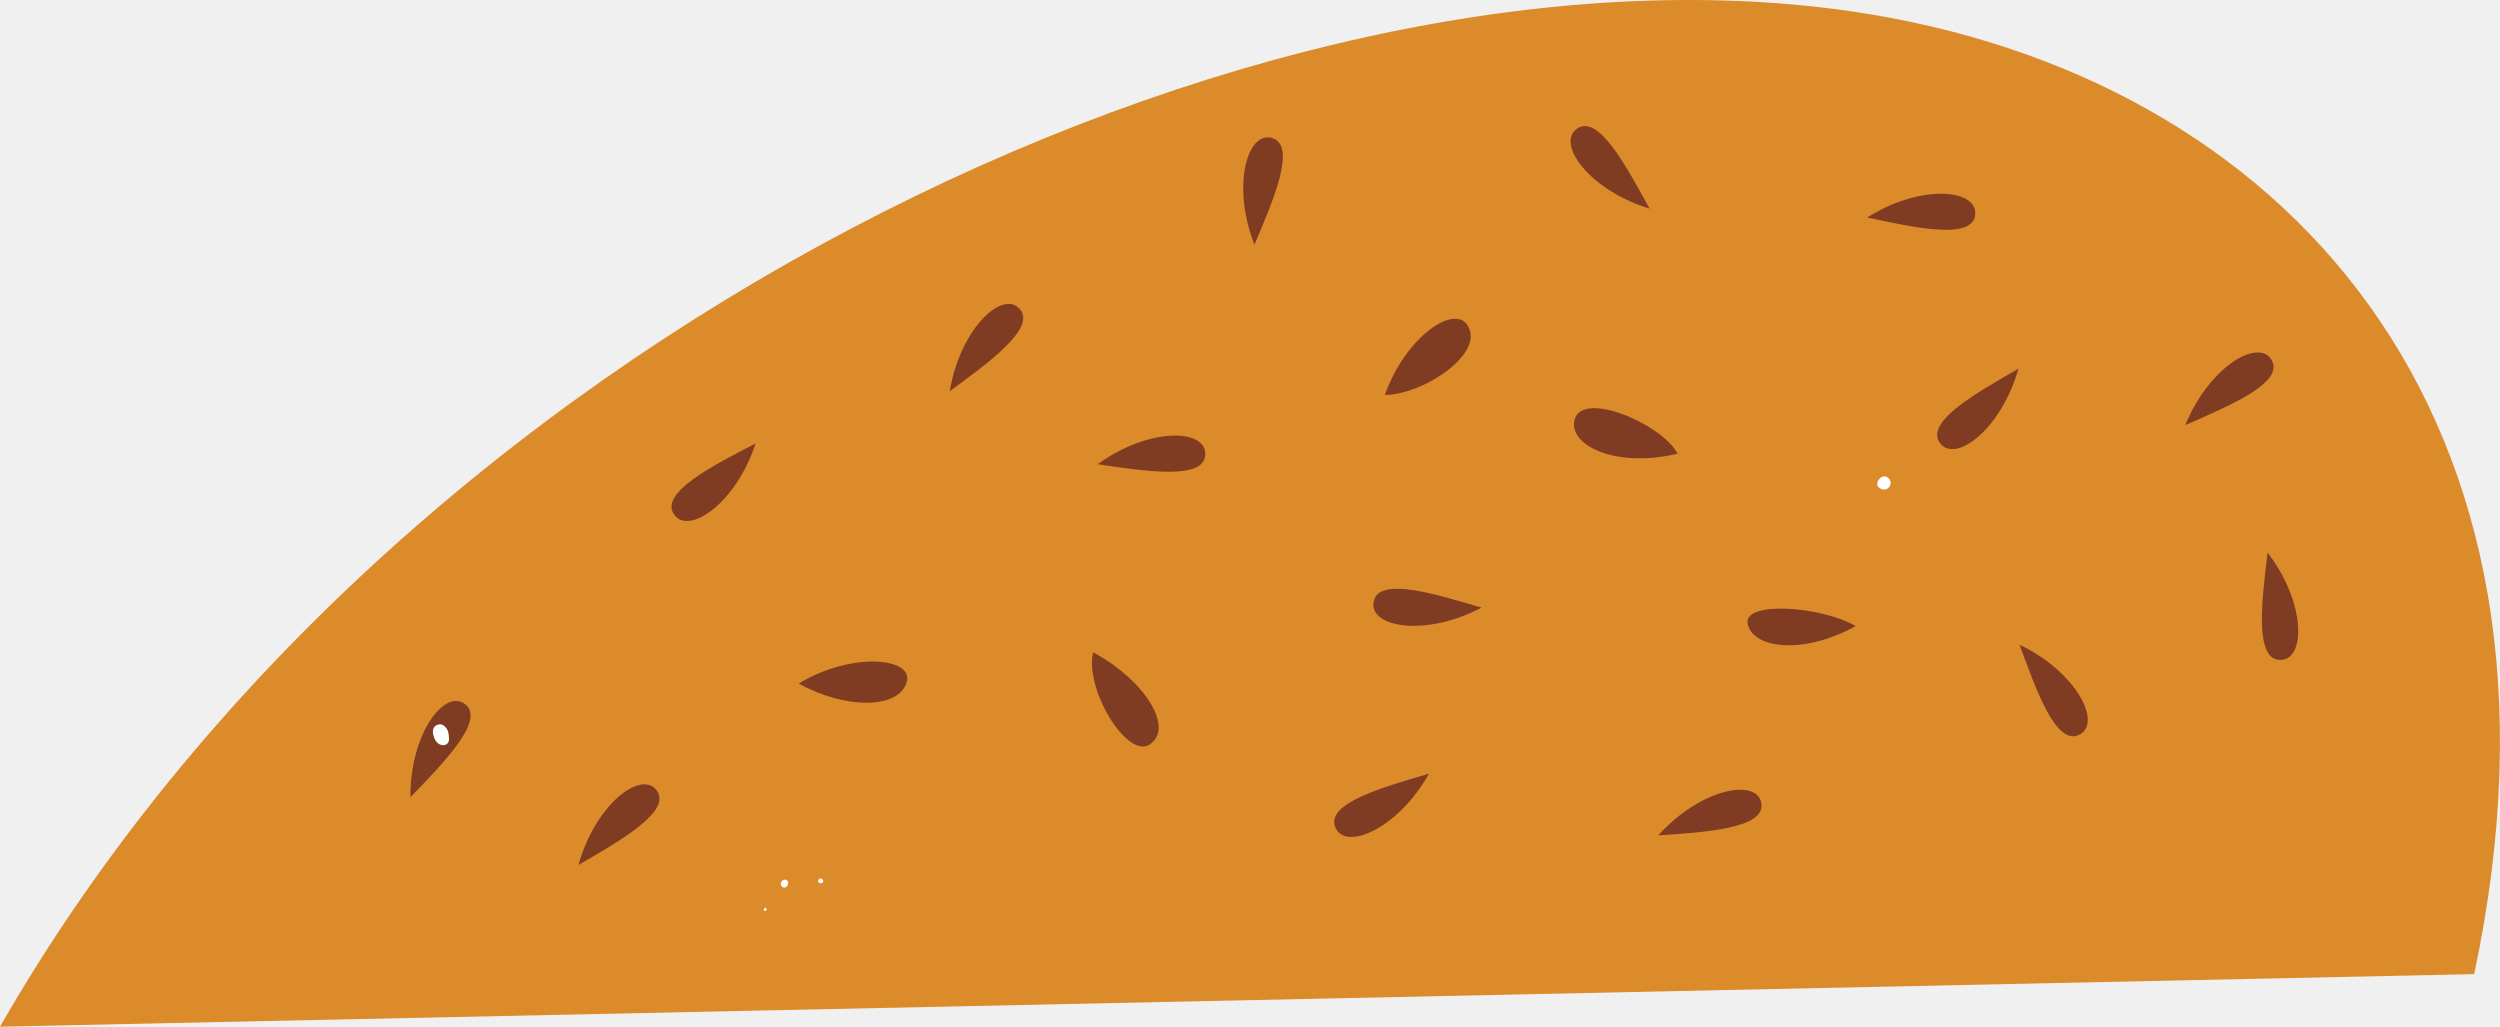
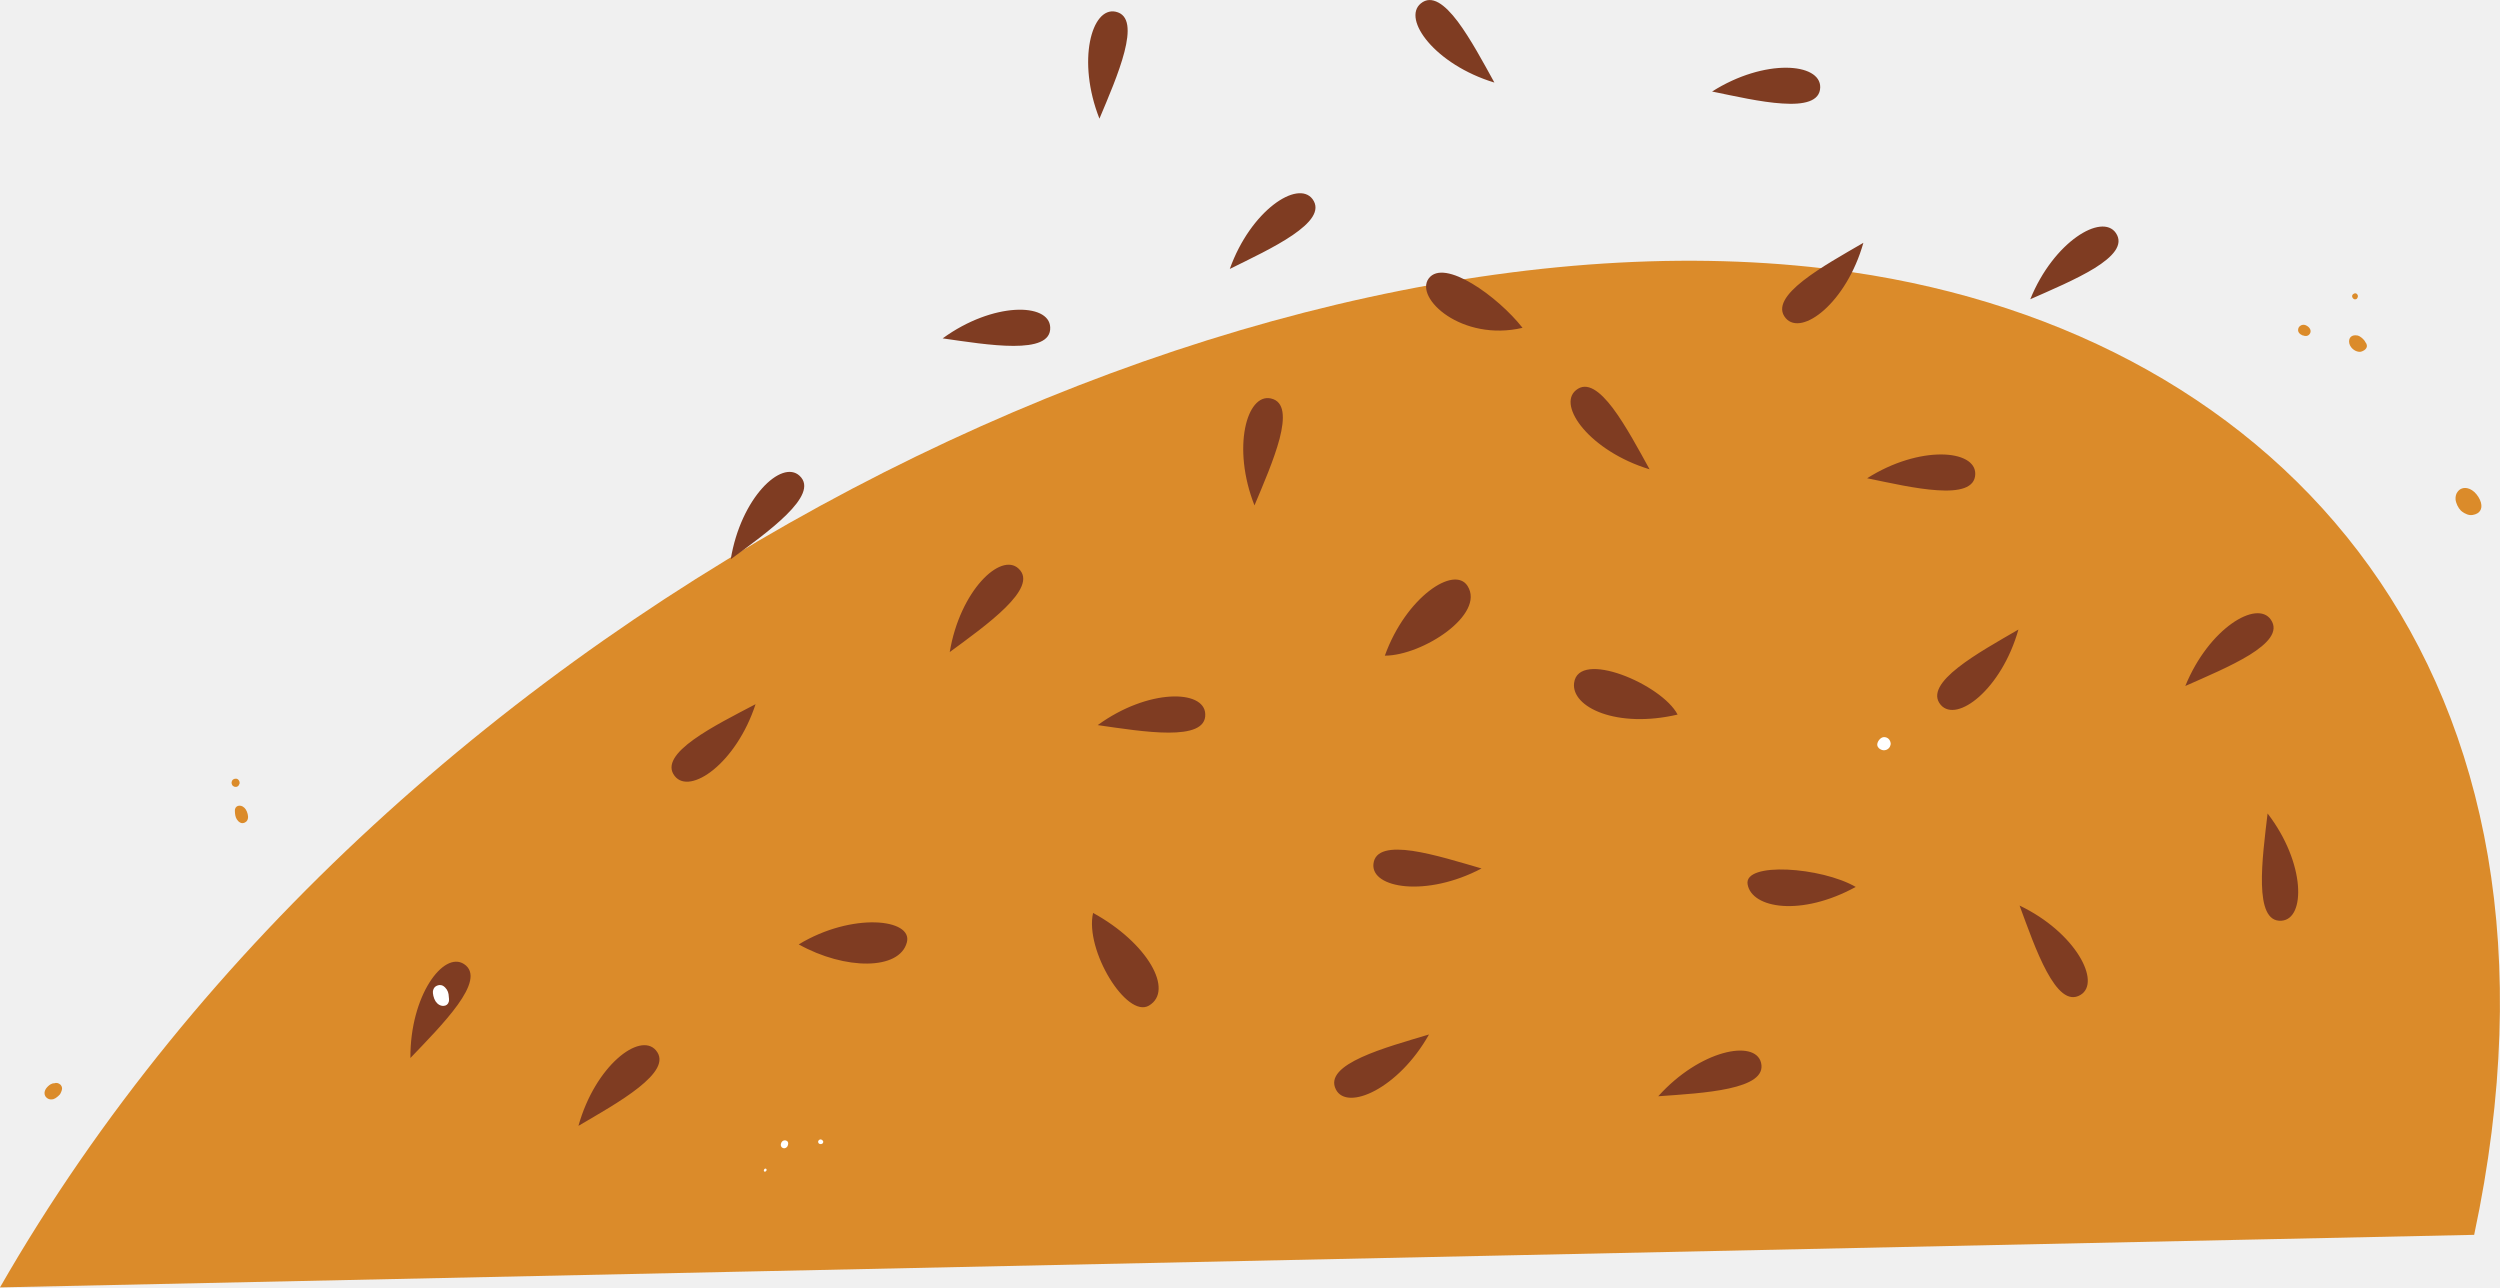
- <svg xmlns="http://www.w3.org/2000/svg" version="1.1" id="_x2018_ëîé_x5F_1" x="0px" y="0px" viewBox="0 0 1731.8 711.2" style="enable-background:new 0 0 1731.8 711.2;" xml:space="preserve">
+ <svg xmlns="http://www.w3.org/2000/svg" version="1.1" id="_x2018_ëîé_x5F_1" x="0px" y="0px" viewBox="0 0 1731.8 891.8" style="enable-background:new 0 0 1731.8 891.8;" xml:space="preserve">
  <style type="text/css">
	.st0{fill-rule:evenodd;clip-rule:evenodd;fill:#DB8B2A;}
	.st1{fill-rule:evenodd;clip-rule:evenodd;fill:#E3E82D;}
	.st2{fill-rule:evenodd;clip-rule:evenodd;fill:#F3C6EF;}
	.st3{fill-rule:evenodd;clip-rule:evenodd;fill:#FDE7FC;}
	.st4{fill-rule:evenodd;clip-rule:evenodd;fill:#A55669;}
	.st5{fill-rule:evenodd;clip-rule:evenodd;fill:#8E3A4F;}
	.st6{fill-rule:evenodd;clip-rule:evenodd;fill:#57271B;}
	.st7{fill-rule:evenodd;clip-rule:evenodd;fill:#7F3C22;}
	.st8{fill-rule:evenodd;clip-rule:evenodd;fill:#FFD140;}
	.st9{fill-rule:evenodd;clip-rule:evenodd;fill:#DB150C;}
	.st10{fill-rule:evenodd;clip-rule:evenodd;fill:#EF442A;}
	.st11{fill-rule:evenodd;clip-rule:evenodd;fill:#B02018;}
	.st12{fill-rule:evenodd;clip-rule:evenodd;fill:#646614;}
	.st13{fill-rule:evenodd;clip-rule:evenodd;fill:#FFFFFF;}
	.st14{fill:#FFFFFF;}
</style>
  <g>
-     <path class="st0" d="M0,711.2l1713.9-36.4c82.8-389.2-132.7-623.3-431.1-666.9C873-52,274.2,233.1,0,711.2L0,711.2z" />
+     <path class="st0" d="M0,891.8l1713.9-36.4c82.8-389.2-132.7-623.3-431.1-666.9C873,128.7,274.2,413.7,0,891.8L0,891.8z" />
    <g>
-       <path class="st7" d="M400.7,599.2c13.4-7.9,30-17.2,41.7-26.5c11.7-9.3,18.4-18.4,11.9-25.9C443.2,534,412.3,557.7,400.7,599.2    L400.7,599.2z M989.9,535.9c-14.9,4.5-33.3,9.6-46.8,15.8c-13.5,6.2-22.2,13.5-17.7,22.3C933.1,589.2,968.8,573.6,989.9,535.9    L989.9,535.9z M1148.7,578.7c15.4-1.1,34.5-2.2,49-5.4c14.5-3.2,24.6-8.4,22.2-17.9C1215.7,539.1,1177.5,546.7,1148.7,578.7    L1148.7,578.7z M284.3,552.3c10.7-11.2,24.1-24.8,32.8-36.9c8.7-12.1,12.6-22.8,4.3-28.2C307.2,477.9,284,509.1,284.3,552.3    L284.3,552.3z M757.2,451.8c-5.9,25.8,23.3,73.3,38.7,64.2C813.5,505.6,795.1,472.5,757.2,451.8L757.2,451.8z M553.3,473.5    c32.1,17.9,69.8,18,74.9-1.4C632.6,455.7,590.2,451.2,553.3,473.5L553.3,473.5z M1399,446.6c5.4,14.6,11.7,32.6,18.8,45.7    c7.1,13.1,14.9,21.3,23.4,16.2C1455.8,499.8,1437.9,465.2,1399,446.6L1399,446.6z M1570.8,382.8c-1.8,15.4-4.3,34.3-3.9,49.2    c0.4,14.9,3.7,25.8,13.5,25.1C1597.3,456,1597.1,417.1,1570.8,382.8L1570.8,382.8z M1285.5,433.7c-23.7-13.8-77.7-17.6-74.9-1.8    C1213.5,448.6,1247.7,454.5,1285.5,433.7L1285.5,433.7z M1026.3,420.9c-14.9-4.3-33.1-10-47.9-12.2c-14.7-2.1-26-0.7-27,9.1    C949.7,434.8,988.2,441.1,1026.3,420.9L1026.3,420.9z M523.4,307.2c-13.7,7.2-30.8,15.8-42.9,24.5c-12.1,8.7-19.2,17.6-13.1,25.3    C478,370.4,510,348.2,523.4,307.2L523.4,307.2z M760.4,321.6c15.4,2.2,34.2,5.2,49.1,5.2c14.9,0,25.9-3,25.4-12.9    C834.3,296.9,795.3,296.2,760.4,321.6L760.4,321.6z M1162.1,314.3c-10.8-20.9-68.7-45.5-71.7-21.9    C1088.3,309.3,1120.1,324.2,1162.1,314.3L1162.1,314.3z M1398.2,255.4c-13.4,7.8-30.1,17.1-41.8,26.3c-11.7,9.2-18.4,18.4-12,25.9    C1355.5,320.5,1386.5,296.9,1398.2,255.4L1398.2,255.4z M1513.8,294.5c14.2-6.3,31.8-13.7,44.5-21.5c12.7-7.9,20.4-16.2,14.8-24.4    C1563.5,234.6,1530.1,254.5,1513.8,294.5L1513.8,294.5z M959.3,273.6c26.3-0.1,69.8-28.6,57.3-48.3    C1007.4,210.7,973.9,232.9,959.3,273.6L959.3,273.6z M657.9,271c12.5-9.2,28-20.3,38.6-30.8c10.6-10.5,16.3-20.3,9.1-27    C693.3,201.6,665,228.5,657.9,271L657.9,271z M869,169.5c6-14.3,13.6-31.8,17.4-46.2c3.7-14.4,3.6-25.8-6.1-27.9    C863.7,91.8,853.2,129.3,869,169.5L869,169.5z M1293.4,150.7c15.2,3.1,33.8,7.4,48.7,8.3c14.9,1,26-1.4,26.2-11.2    C1368.7,130.8,1329.8,127.6,1293.4,150.7L1293.4,150.7z M1142.7,144.5c-7.5-13.6-16.5-30.4-25.4-42.3c-9-11.9-18-18.8-25.6-12.5    C1078.5,100.4,1101.4,131.9,1142.7,144.5L1142.7,144.5z" />
+       <path class="st7" d="M400.7,779.9c13.4-7.9,30-17.2,41.7-26.5c11.7-9.3,18.4-18.4,11.9-25.9C443.2,714.7,412.3,738.3,400.7,779.9    L400.7,779.9z M989.9,716.6c-14.9,4.5-33.3,9.6-46.8,15.8c-13.5,6.2-22.2,13.5-17.7,22.3C933.1,769.9,968.8,754.2,989.9,716.6    L989.9,716.6z M1148.7,759.4c15.4-1.1,34.5-2.2,49-5.4c14.5-3.2,24.6-8.4,22.2-17.9C1215.7,719.8,1177.5,727.3,1148.7,759.4    L1148.7,759.4z M284.3,732.9c10.7-11.2,24.1-24.8,32.8-36.9c8.7-12.1,12.6-22.8,4.3-28.2C307.2,658.6,284,689.8,284.3,732.9    L284.3,732.9z M757.2,632.4c-5.9,25.8,23.3,73.3,38.7,64.2C813.5,686.2,795.1,653.2,757.2,632.4L757.2,632.4z M553.3,654.2    c32.1,17.9,69.8,18,74.9-1.4C632.6,636.4,590.2,631.8,553.3,654.2L553.3,654.2z M1399,627.3c5.4,14.6,11.7,32.6,18.8,45.7    c7.1,13.1,14.9,21.3,23.4,16.2C1455.8,680.5,1437.9,645.9,1399,627.3L1399,627.3z M1570.8,563.5c-1.8,15.4-4.3,34.3-3.9,49.2    c0.4,14.9,3.7,25.8,13.5,25.1C1597.3,636.7,1597.1,597.7,1570.8,563.5L1570.8,563.5z M1285.5,614.4c-23.7-13.8-77.7-17.6-74.9-1.8    C1213.5,629.3,1247.7,635.1,1285.5,614.4L1285.5,614.4z M1026.3,601.6c-14.9-4.3-33.1-10-47.9-12.2c-14.7-2.1-26-0.7-27,9.1    C949.7,615.4,988.2,621.7,1026.3,601.6L1026.3,601.6z M523.4,487.8c-13.7,7.2-30.8,15.8-42.9,24.5c-12.1,8.7-19.2,17.6-13.1,25.3    C478,551,510,528.8,523.4,487.8L523.4,487.8z M760.4,502.3c15.4,2.2,34.2,5.2,49.1,5.2c14.9,0,25.9-3,25.4-12.9    C834.3,477.6,795.3,476.9,760.4,502.3L760.4,502.3z M1162.1,495c-10.8-20.9-68.7-45.5-71.7-21.9    C1088.3,490,1120.1,504.8,1162.1,495L1162.1,495z M1398.2,436.1c-13.4,7.8-30.1,17.1-41.8,26.3c-11.7,9.2-18.4,18.4-12,25.9    C1355.5,501.1,1386.5,477.6,1398.2,436.1L1398.2,436.1z M1513.8,475.2c14.2-6.3,31.8-13.7,44.5-21.5c12.7-7.9,20.4-16.2,14.8-24.4    C1563.5,415.2,1530.1,435.2,1513.8,475.2L1513.8,475.2z M959.3,454.2c26.3-0.1,69.8-28.6,57.3-48.3    C1007.4,391.4,973.9,413.6,959.3,454.2L959.3,454.2z M657.9,451.7c12.5-9.2,28-20.3,38.6-30.8c10.6-10.5,16.3-20.3,9.1-27    C693.3,382.3,665,409.1,657.9,451.7L657.9,451.7z M869,350.1c6-14.3,13.6-31.8,17.4-46.2c3.7-14.4,3.6-25.8-6.1-27.9    C863.7,272.4,853.2,310,869,350.1L869,350.1z M1293.4,331.3c15.2,3.1,33.8,7.4,48.7,8.3c14.9,1,26-1.4,26.2-11.2    C1368.7,311.4,1329.8,308.2,1293.4,331.3L1293.4,331.3z M1142.7,325.1c-7.5-13.6-16.5-30.4-25.4-42.3c-9-11.9-18-18.8-25.6-12.5    C1078.5,281,1101.4,312.5,1142.7,325.1L1142.7,325.1z" />
    </g>
  </g>
  <g>
-     <path class="st13" d="M308.3,503.4c-1.2-1.2-2.3-1.6-3.2-1.6c-0.7-0.1-1.3,0-1.8,0.2c-0.2,0-0.4,0.1-0.6,0.2   c-1.2,0.5-2.4,1.5-2.8,3.7c-0.2,1.7,0.4,4.9,1.8,7.1c1.4,2.1,3.4,3.3,5.6,3.2c1.8-0.1,3.1-1.1,3.6-2.9c0.3-1.1,0.1-2.9,0-3.4   C310.8,507.4,310.2,505.2,308.3,503.4z" />
-     <path class="st13" d="M1304.4,330.1c-2,0.4-4,3.1-4,5.1c0,0.8,0.3,2.3,2.5,3.4c2.3,1.2,5.1,0.3,6.3-2c0.4-0.8,0.6-1.7,0.5-2.5   C1309.1,330.6,1306.2,329.7,1304.4,330.1z" />
-     <path class="st13" d="M569.4,608.9c-0.4-0.3-1-0.4-1.5-0.2c0,0,0,0,0,0c0,0-0.3,0.1-0.4,0.2c-0.2,0.1-0.4,0.3-0.4,0.4   c-0.5,0.6-0.4,1.2-0.2,1.6c0.1,0.3,0.4,0.8,1.3,0.9c0.1,0,0.1,0,0.2,0c0.3,0.1,0.7,0,1.1-0.2c0.7-0.4,0.9-1.1,0.7-1.8   C570,609.5,569.7,609.2,569.4,608.9z" />
-     <path class="st13" d="M530.3,628.9c-0.2-0.1-0.8,0.2-1,0.7c-0.2,0.4-0.3,0.8,0,1.2c0.4,0.5,1.1,0.2,1.5-0.3   C531.2,629.8,531.2,629.1,530.3,628.9z" />
-     <path class="st13" d="M543.1,609.4c-0.4,0.1-0.9,0.3-1.3,0.7c-0.4,0.4-0.8,1.2-0.9,1.9c-0.2,1.2,0.4,2.2,1.3,2.6   c0.7,0.3,1.4,0.3,2,0c0.4-0.2,0.9-0.5,1.2-1c0.4-0.6,0.6-1.4,0.6-2.1c0-0.7-0.3-1.3-0.8-1.7C544.7,609.5,544.1,609.2,543.1,609.4z" />
+     <path class="st13" d="M308.3,684c-1.2-1.2-2.3-1.6-3.2-1.6c-0.7-0.1-1.3,0-1.8,0.2c-0.2,0-0.4,0.1-0.6,0.2   c-1.2,0.5-2.4,1.5-2.8,3.7c-0.2,1.7,0.4,4.9,1.8,7.1c1.4,2.1,3.4,3.3,5.6,3.2c1.8-0.1,3.1-1.1,3.6-2.9c0.3-1.1,0.1-2.9,0-3.4   C310.8,688,310.2,685.9,308.3,684z" />
+     <path class="st13" d="M1304.4,510.7c-2,0.4-4,3.1-4,5.1c0,0.8,0.3,2.3,2.5,3.4c2.3,1.2,5.1,0.3,6.3-2c0.4-0.8,0.6-1.7,0.5-2.5   C1309.1,511.2,1306.2,510.3,1304.4,510.7z" />
+     <path class="st13" d="M569.4,789.6c-0.4-0.3-1-0.4-1.5-0.2c0,0,0,0,0,0c0,0-0.3,0.1-0.4,0.2c-0.2,0.1-0.4,0.3-0.4,0.4   c-0.5,0.6-0.4,1.2-0.2,1.6c0.1,0.3,0.4,0.8,1.3,0.9c0.1,0,0.1,0,0.2,0c0.3,0.1,0.7,0,1.1-0.2c0.7-0.4,0.9-1.1,0.7-1.8   C570,790.2,569.7,789.8,569.4,789.6z" />
+     <path class="st13" d="M530.3,809.5c-0.2-0.1-0.8,0.2-1,0.7c-0.2,0.4-0.3,0.8,0,1.2c0.4,0.5,1.1,0.2,1.5-0.3   C531.2,810.5,531.2,809.7,530.3,809.5z" />
+     <path class="st13" d="M543.1,790c-0.4,0.1-0.9,0.3-1.3,0.7c-0.4,0.4-0.8,1.2-0.9,1.9c-0.2,1.2,0.4,2.2,1.3,2.6c0.7,0.3,1.4,0.3,2,0   c0.4-0.2,0.9-0.5,1.2-1c0.4-0.6,0.6-1.4,0.6-2.1c0-0.7-0.3-1.3-0.8-1.7C544.7,790.1,544.1,789.8,543.1,790z" />
  </g>
+   <path class="st0" d="M1632.2,207.2c-1.1,0.5-2-0.1-2.5-0.9c-0.5-0.8-0.5-1.7,0.2-2.4c0.1-0.1,0.5-0.4,1-0.6c0.5-0.2,1.2-0.2,1.7,0.3  l0,0c0.9,0.7,1,1.9,0.4,2.8C1632.8,206.8,1632.5,207.1,1632.2,207.2L1632.2,207.2z M1638.6,237.1c0.2,0.3,0.4,0.6,0.6,0.9  c0.7,1.4,0.5,2.8-0.6,3.9c-0.9,1-2.9,1.8-3.6,1.8c-2.2,0.2-4.9-1.2-6.4-3.3c-1.2-1.6-1.6-3.5-1.2-5.2c0.8-2.9,3.7-3.2,5.7-2.8  C1635.1,232.9,1637.5,234.9,1638.6,237.1L1638.6,237.1z M1717.1,354.9c-0.9,0.9-3.5,2.1-6.1,1.9c-2.7-0.3-5.4-2.2-6.3-3.1  c-1.9-1.9-3.5-5.2-3.7-7.9c-0.1-2,0.4-3.8,1.4-5.1c1.8-2.4,4.2-3,6.8-2.5c2,0.4,4.5,1.9,6.3,4.2c2,2.4,3.3,5.4,3.4,7.5  C1719.1,352,1718.4,353.7,1717.1,354.9L1717.1,354.9z M1594.4,232c-0.7-0.3-1.4-0.8-1.8-1.4c-0.6-0.8-0.8-1.7-0.6-2.6  c0.1-0.8,0.5-1.7,1.6-2.4c0.8-0.5,1.8-0.8,3.1-0.5c1,0.3,2.4,1.2,3,2c1.5,1.9,0.9,3.7-0.1,4.7c-0.4,0.4-0.9,0.7-1.6,0.9  c-0.6,0.1-1.6,0.1-2.5-0.3C1595,232.4,1594.6,232.2,1594.4,232L1594.4,232z M165.8,543.1c-0.2,0.7-0.6,1.3-1.3,1.7  c-1.3,0.7-3,0.2-3.7-1.1c-0.3-0.6-0.4-1.1-0.4-1.5c0.1-1,0.5-1.9,1.2-2.3c1.3-0.8,2.9-0.7,3.8,0.6c0.7,1,0.6,1.7,0.6,2.2  C166,542.8,165.9,542.9,165.8,543.1L165.8,543.1z M169.1,570c-0.5,0.2-1,0.2-1.5,0.2c-0.7-0.1-1.6-0.4-2.6-1.4  c-1.5-1.6-2-3.3-2.2-5.4c0-0.4-0.2-2,0-2.9c0.4-1.5,1.5-2.3,2.9-2.4c1.8-0.1,3.4,0.9,4.6,2.7c1.2,1.9,1.7,4.5,1.5,5.9  c-0.3,1.9-1.3,2.7-2.3,3.1C169.5,569.9,169.3,570,169.1,570L169.1,570z M37.6,750.4c1.4-0.5,2.9-0.2,4.2,0.9  c0.6,0.6,1.2,1.5,1.2,2.8c0,1.2-1.1,3.5-1.5,4c-0.9,1-2.8,2.8-4.5,3.3c-1.5,0.4-2.9,0.3-4.2-0.6c-1.2-0.8-1.7-1.8-1.9-2.9  c-0.2-1.1,0.1-2.4,0.9-3.7c0.8-1.2,2.2-2.5,3.3-3.1c0.9-0.5,1.7-0.7,2.2-0.7C37.4,750.4,37.5,750.4,37.6,750.4L37.6,750.4z" />
+   <path class="st7" d="M653,234.4c15.4,2.2,34.2,5.2,49.1,5.2c14.9,0,25.9-3,25.4-12.9C726.8,209.7,687.9,209,653,234.4L653,234.4z   M1054.7,227.1c-17.1-21.8-54.4-48.5-65-34.2C979.6,206.5,1012.7,236.9,1054.7,227.1L1054.7,227.1z M1290.8,168.2  c-13.4,7.8-30.1,17.1-41.8,26.3c-11.7,9.2-18.4,18.4-12,25.9C1248.1,233.3,1279.1,209.7,1290.8,168.2L1290.8,168.2z M1406.4,207.3  c14.2-6.3,31.8-13.7,44.5-21.5c12.7-7.9,20.4-16.2,14.8-24.4C1456.1,147.4,1422.6,167.3,1406.4,207.3L1406.4,207.3z M851.9,186.3  c13.9-6.9,31.2-15,43.5-23.4c12.3-8.4,19.7-17,13.8-25C899,124.4,866.4,145.7,851.9,186.3L851.9,186.3z M506.2,387.4  c12.5-9.2,28-20.3,38.6-30.8c10.6-10.5,16.3-20.3,9.1-27C541.5,318,513.2,344.8,506.2,387.4L506.2,387.4z M761.6,82.2  c6-14.3,13.6-31.8,17.3-46.2c3.7-14.4,3.6-25.8-6.1-27.9C756.2,4.6,745.8,42.1,761.6,82.2L761.6,82.2z M1186,63.4  c15.2,3.1,33.8,7.4,48.7,8.3c14.9,1,26-1.4,26.2-11.2C1261.2,43.5,1222.4,40.3,1186,63.4L1186,63.4z M1035.2,57.2  c-7.5-13.6-16.5-30.4-25.4-42.3c-9-11.9-18-18.8-25.6-12.5C971.1,13.2,994,44.7,1035.2,57.2L1035.2,57.2z" />
</svg>
